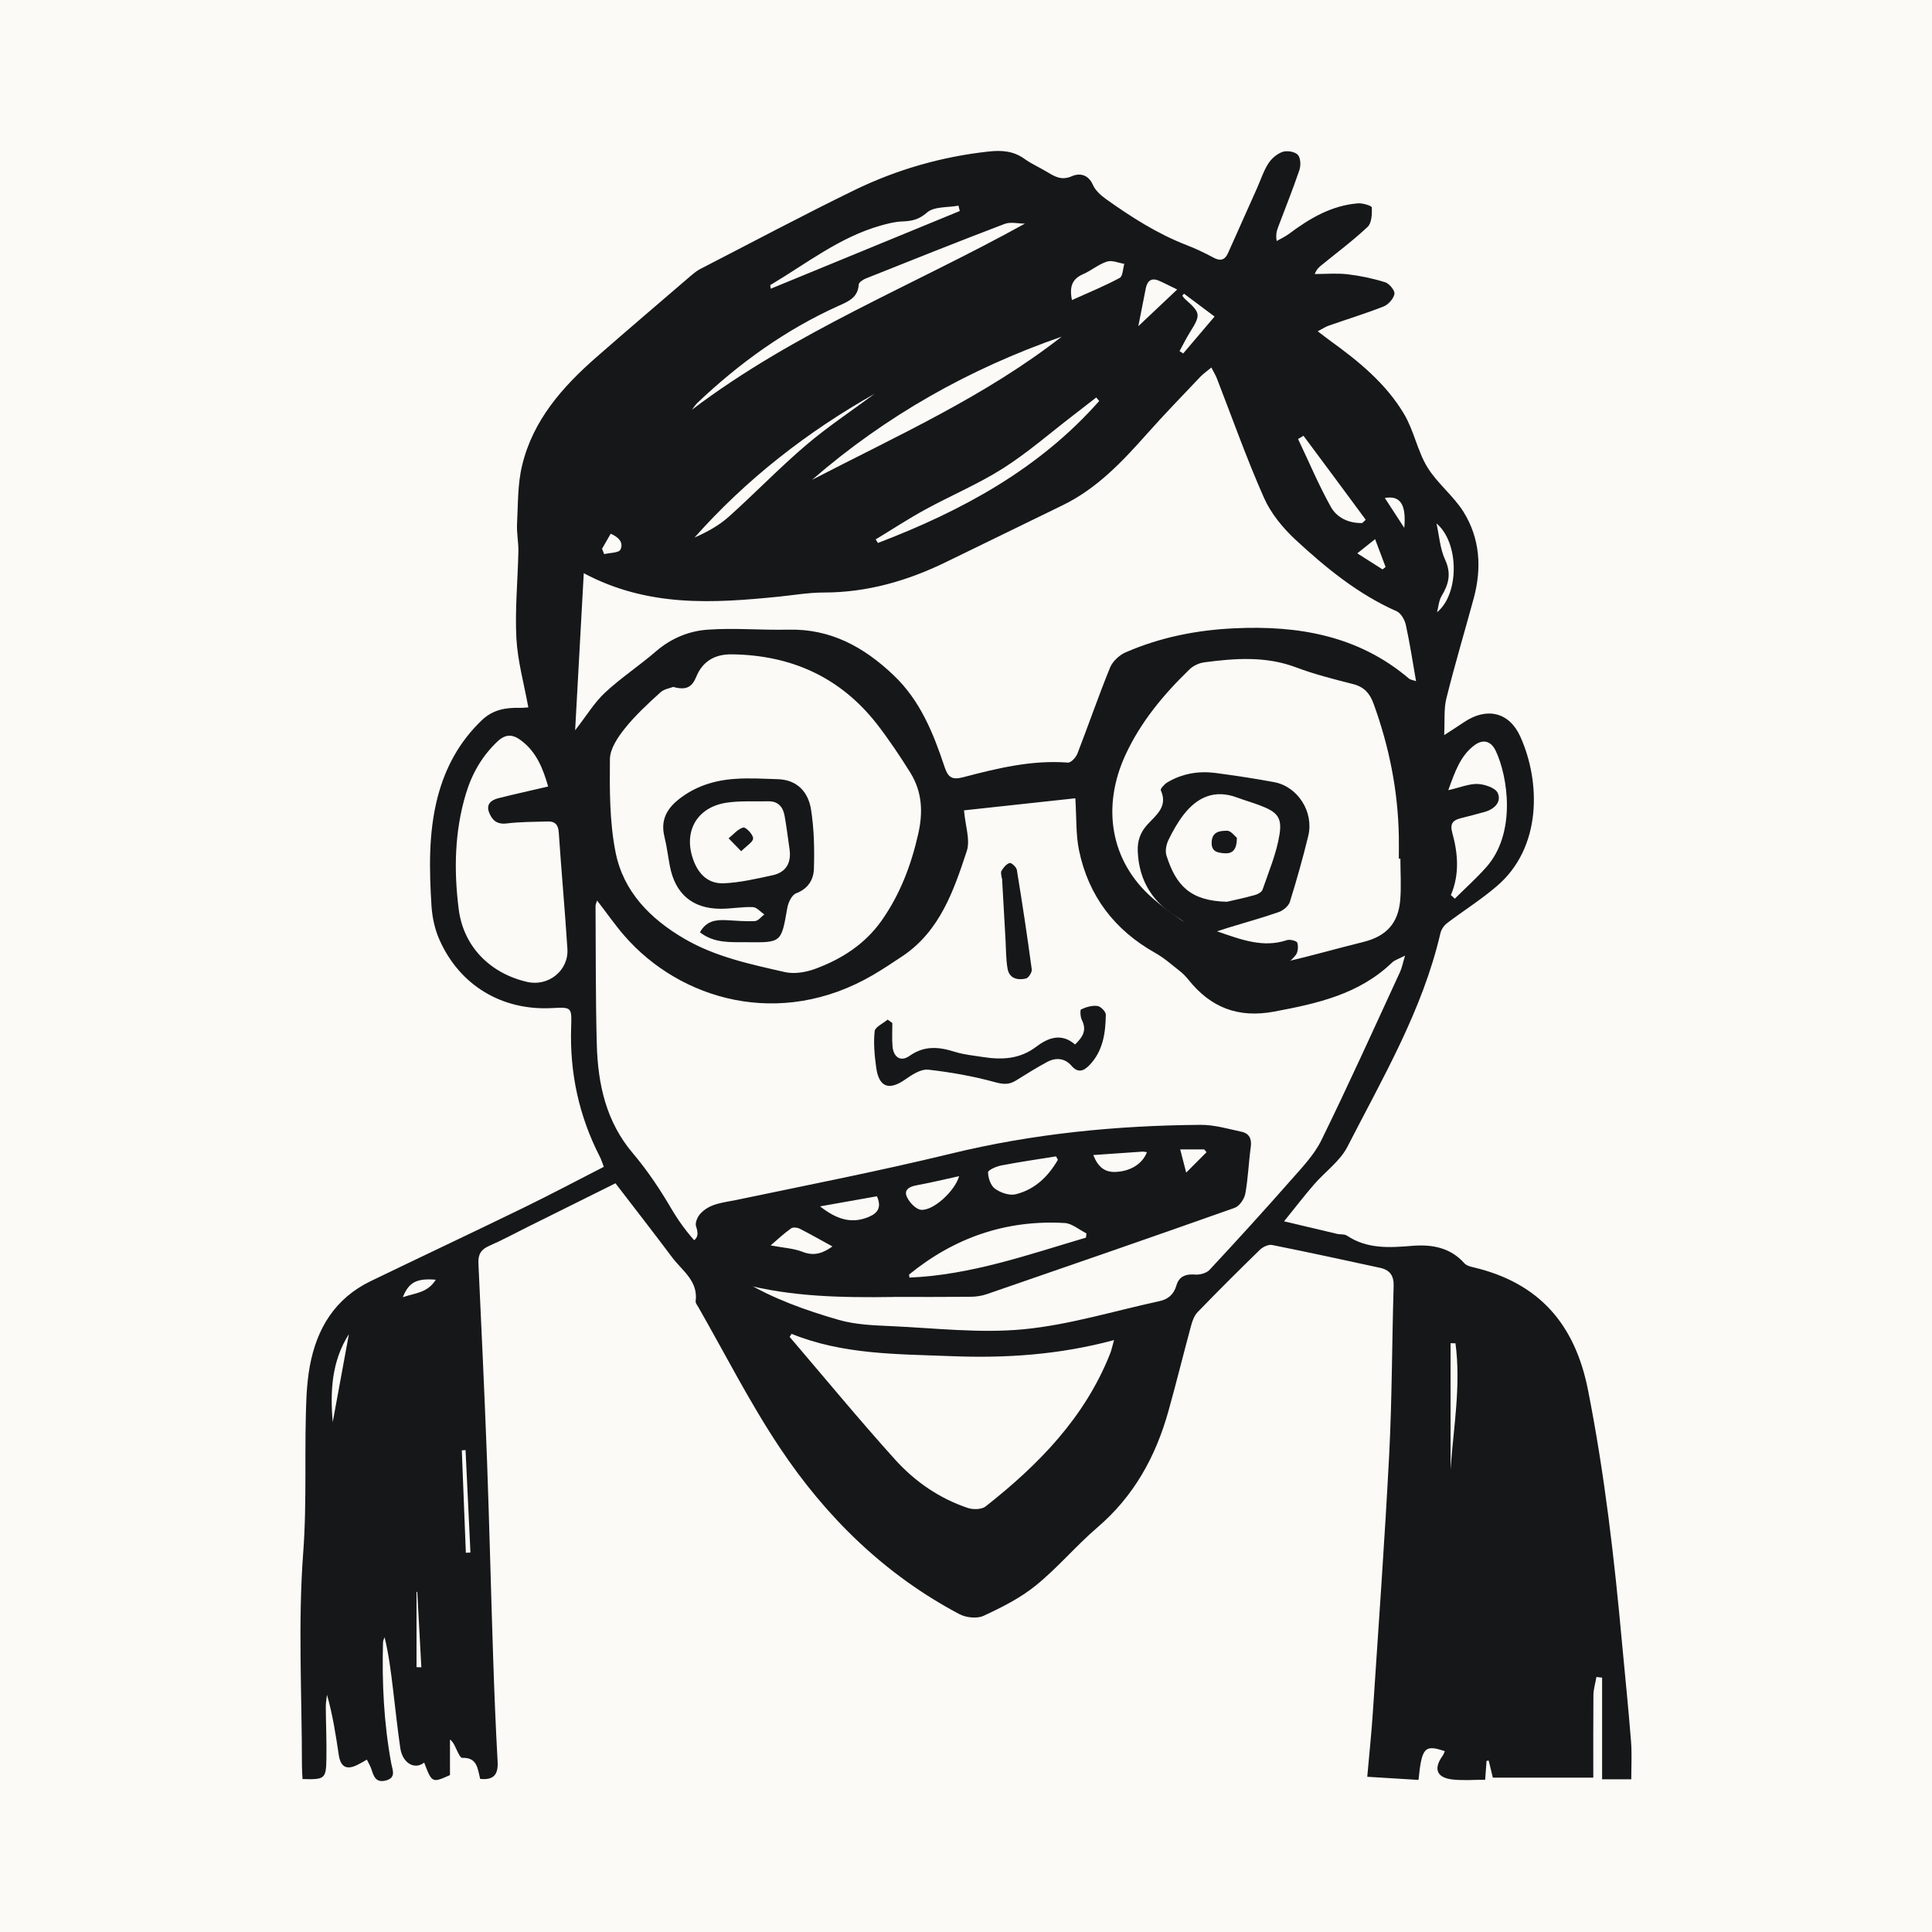
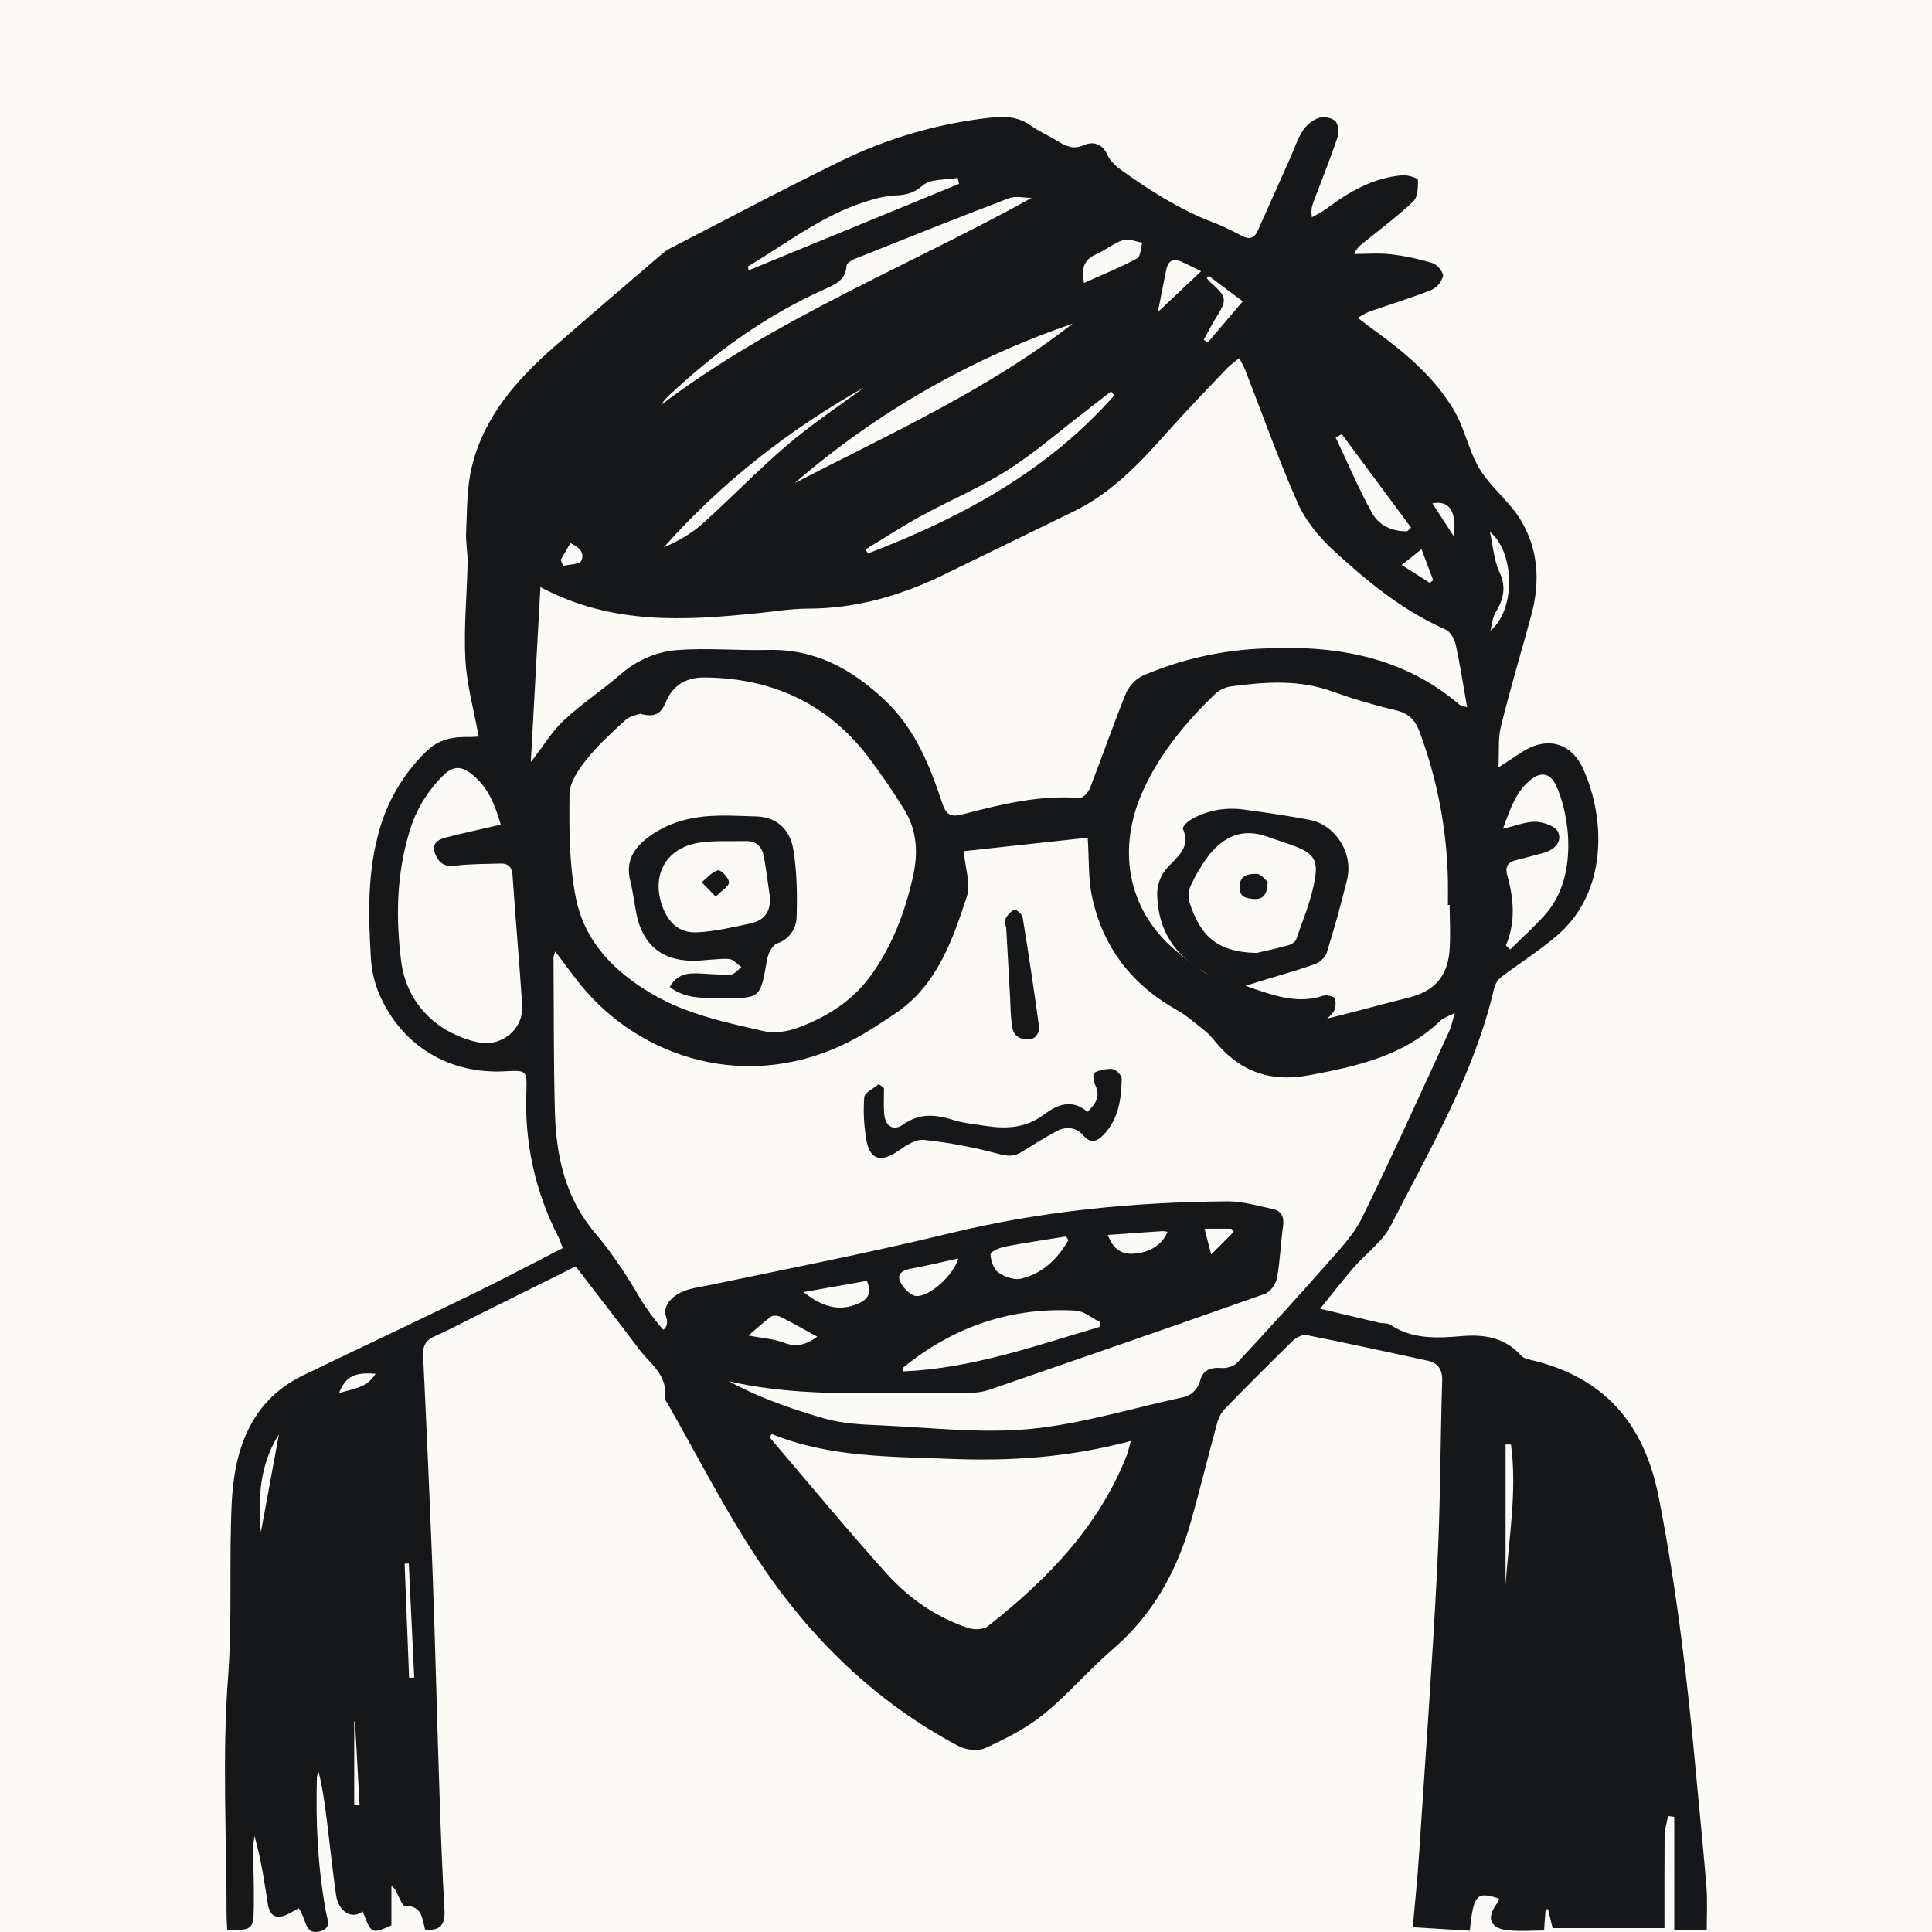
<svg xmlns="http://www.w3.org/2000/svg" viewBox="0 0 32 32">
-   <path fill="#FBFAF7" d="M0 0h32v32H0z" />
-   <g fill="#161718">
-     <path d="M21.827 5.488c.081.061.139.108.2.152.474.341.928.711 1.229 1.218.162.272.22.607.384.878.164.269.432.474.599.74.275.441.306.932.171 1.432-.15.552-.315 1.102-.453 1.658-.044.174-.025.363-.037.61.146-.095.238-.153.328-.214.374-.253.748-.171.933.238.336.744.363 1.838-.391 2.479-.259.222-.55.405-.822.611-.05.039-.096.104-.11.166-.295 1.273-.953 2.391-1.54 3.537-.122.239-.37.414-.553.625-.159.183-.306.375-.497.611.327.078.601.143.875.207.056.014.124.001.168.031.335.223.704.199 1.08.168.325-.026.63.026.864.289.035.039.1.056.155.068 1.082.257 1.676.939 1.892 2.029.276 1.396.438 2.804.566 4.217.05.535.105 1.07.147 1.606.016.203.004.41.004.627h-.483v-1.684a3 3 0 0 0-.094-.011c-.017.099-.048.198-.05.297-.004.444-.002.887-.002 1.37h-1.664c-.02-.08-.044-.181-.068-.282-.013.001-.025.003-.036.004-.008.097-.015.193-.023.313-.178 0-.357.015-.531-.003-.272-.027-.331-.176-.173-.395.015-.021.024-.049.036-.075-.335-.113-.382-.063-.436.476-.271-.016-.543-.033-.849-.052.032-.365.069-.711.092-1.058.094-1.43.198-2.86.272-4.293.047-.922.045-1.848.073-2.773.007-.176-.063-.271-.225-.306-.596-.129-1.191-.259-1.788-.378-.06-.012-.152.031-.201.078-.348.339-.693.683-1.032 1.033-.056.058-.088.146-.109.226-.128.471-.243.943-.375 1.413-.21.754-.572 1.412-1.18 1.931-.353.303-.655.666-1.016.958-.256.208-.564.363-.866.503-.107.05-.288.031-.399-.027-1.239-.655-2.214-1.611-2.981-2.765-.495-.743-.901-1.546-1.345-2.322-.018-.031-.048-.067-.044-.097.045-.337-.224-.505-.389-.726-.304-.406-.617-.807-.939-1.227-.476.236-.964.478-1.449.72-.213.106-.421.219-.637.314-.138.059-.191.14-.184.291.051 1.081.101 2.162.142 3.244.04 1.103.066 2.206.103 3.31.019.565.041 1.131.073 1.697.012.21-.057.313-.289.289-.041-.158-.043-.36-.298-.348-.028.001-.067-.082-.09-.131-.03-.058-.049-.124-.112-.174v.59c-.295.133-.3.13-.427-.207-.158.125-.359.01-.396-.24-.047-.326-.082-.654-.121-.981-.034-.283-.069-.567-.139-.855-.01.028-.025.055-.026.082-.019.675.014 1.346.137 2.012.02.105.085.233-.091.279-.173.044-.202-.08-.242-.198-.017-.046-.042-.088-.071-.148-.056.031-.101.059-.15.083-.182.094-.284.043-.315-.155-.05-.332-.1-.665-.196-1.002-.008.068-.021.136-.02.204.002.287.016.574.01.861-.005.328-.028.341-.395.331-.004-.074-.01-.148-.01-.223 0-1.176-.067-2.357.021-3.526.066-.877.013-1.747.056-2.619.009-.157.025-.314.053-.469.115-.627.418-1.125 1.01-1.411.841-.406 1.688-.805 2.53-1.215.443-.216.88-.447 1.33-.678-.027-.07-.043-.123-.068-.171-.344-.672-.498-1.386-.473-2.139.011-.336.01-.336-.317-.319-.825.045-1.528-.373-1.864-1.131-.077-.172-.119-.369-.132-.557-.037-.602-.052-1.205.099-1.797.128-.496.362-.929.739-1.287.187-.176.398-.206.631-.201.049.001.097-.005.135-.007-.071-.389-.177-.765-.198-1.145-.025-.476.023-.958.033-1.437.003-.152-.03-.307-.022-.459.017-.325.008-.659.085-.972.179-.74.662-1.291 1.22-1.78.523-.458 1.053-.909 1.58-1.362.043-.036.089-.074.139-.101.853-.439 1.701-.891 2.564-1.312.7-.34 1.443-.554 2.22-.639.215-.024.409-.012.593.119.121.087.261.147.39.226.124.075.232.135.395.065.128-.057.275-.035.353.144.04.091.129.171.214.232.419.299.851.575 1.335.763.153.059.302.13.447.208.115.062.189.04.241-.075.161-.359.32-.718.481-1.077.061-.137.107-.283.188-.409.053-.082.145-.16.236-.191.073-.024.2-.004.25.048.048.05.053.175.028.251-.108.319-.234.631-.353.947-.024.064-.042.13-.024.231.068-.039.141-.072.203-.118.342-.257.706-.471 1.143-.506.078-.007.229.041.23.068.004.108-.002.257-.069.321-.24.226-.506.424-.761.632-.042.034-.083.067-.116.15.182 0 .365-.017.545.004.211.025.421.069.624.133.067.022.161.136.151.193-.014.079-.101.176-.179.207-.299.118-.608.212-.912.319-.051.017-.097.05-.178.091zM9.889 14.916c-.015.049-.025.068-.025.087.005.767 0 1.535.021 2.302.019.655.153 1.275.6 1.8.239.283.449.597.636.917.626 1.067 1.658 1.518 2.769 1.839.278.08.58.091.872.104.731.033 1.469.121 2.191.052.757-.073 1.499-.303 2.247-.465.143-.03.24-.108.284-.257.044-.158.159-.197.318-.184.077.005.183-.025.233-.079.454-.488.903-.981 1.343-1.481.185-.21.387-.42.508-.665.451-.92.872-1.853 1.301-2.783.032-.067.045-.142.085-.275-.111.057-.174.075-.214.114-.546.526-1.238.679-1.952.813-.598.112-1.052-.066-1.421-.527a.87.87 0 0 0-.152-.151c-.129-.101-.254-.213-.396-.292-.677-.38-1.108-.944-1.265-1.701-.054-.26-.04-.534-.061-.862-.623.067-1.244.135-1.844.2.022.258.106.49.046.674-.217.657-.444 1.322-1.061 1.738-.161.107-.322.215-.489.313-1.547.905-3.2.412-4.122-.649-.155-.178-.288-.372-.451-.582zm-.22-5.423c-.048.881-.093 1.715-.143 2.603.193-.247.319-.46.493-.622.266-.248.574-.45.85-.689.25-.215.545-.335.857-.356.44-.031.885.01 1.329 0 .701-.017 1.251.285 1.744.753.446.423.66.964.847 1.523.056.167.119.218.305.169.567-.149 1.139-.289 1.737-.243.05.004.133-.085.157-.148.184-.474.349-.955.541-1.426.043-.104.154-.207.258-.252.571-.249 1.176-.369 1.795-.398 1.059-.051 2.059.118 2.9.834.022.019.058.021.115.041-.057-.33-.104-.634-.169-.933-.019-.083-.08-.192-.151-.224-.64-.283-1.173-.72-1.677-1.186-.209-.195-.408-.436-.522-.695-.287-.647-.523-1.316-.78-1.977-.022-.056-.055-.108-.091-.18-.077.064-.136.105-.184.155-.296.313-.595.62-.881.942-.411.463-.832.91-1.401 1.186-.645.313-1.288.628-1.932.941-.639.311-1.305.503-2.023.503-.249 0-.499.044-.749.069-1.083.109-2.162.177-3.225-.389zm1.484 1.884c-.048.02-.152.033-.216.092-.206.188-.415.379-.588.597-.117.146-.245.336-.247.508-.005.513-.006 1.038.093 1.538.127.652.572 1.105 1.141 1.437.518.302 1.095.422 1.665.552.158.036.35.002.505-.055.436-.162.818-.406 1.095-.796.306-.435.49-.917.607-1.435.083-.362.066-.699-.128-1.014-.174-.279-.358-.554-.559-.813-.607-.774-1.416-1.136-2.393-1.15-.285-.006-.49.113-.595.37-.066.16-.155.234-.379.17zm12.042 2.845h-.026c0-.122.002-.244 0-.366-.013-.758-.16-1.492-.42-2.205-.061-.167-.155-.273-.336-.32-.319-.081-.64-.162-.948-.278-.5-.188-1.007-.15-1.517-.083-.086.011-.183.056-.245.116-.43.416-.81.871-1.063 1.42-.393.855-.255 1.756.453 2.373.415.363.913.633 1.383.931.246.154.531.186.812.122.432-.1.859-.223 1.289-.329.378-.093.581-.303.615-.693.019-.228.003-.458.003-.687zm-10.084 7.87c-.011.017-.021.034-.032.051.58.679 1.149 1.369 1.747 2.033.328.363.733.643 1.205.801.087.029.228.026.293-.025.877-.69 1.644-1.472 2.064-2.534.022-.055.033-.113.064-.222-.916.246-1.8.302-2.7.266-.894-.035-1.789-.024-2.64-.369zm-4.032-9.066c-.083-.286-.188-.569-.452-.765-.136-.101-.251-.105-.382.015-.258.242-.427.536-.528.87-.189.628-.201 1.274-.119 1.916.08.62.523 1.062 1.135 1.202.351.08.688-.189.665-.548-.041-.643-.1-1.285-.143-1.927-.008-.129-.062-.186-.182-.183-.226.007-.457.005-.681.033-.165.02-.245-.059-.293-.187-.05-.136.041-.202.155-.231.268-.068.537-.126.826-.194zm7.898-9.322c-.113 0-.239-.033-.338.005-.768.292-1.533.598-2.297.903-.047.019-.117.064-.119.101-.012.215-.17.279-.33.351-.878.395-1.647.949-2.343 1.61-.035.034-.06.075-.09.113 1.697-1.288 3.668-2.06 5.516-3.083zm7.055 11.122c.021.019.043.039.064.059.173-.172.356-.336.518-.518.508-.567.36-1.512.159-1.933-.079-.164-.21-.196-.354-.089-.232.176-.319.435-.431.743.202-.046.348-.109.49-.103.116.006.293.065.33.151.064.147-.055.265-.214.311-.13.036-.262.071-.394.104-.131.032-.189.087-.146.241.095.343.123.691-.023 1.034zM13.451 7.947c1.414-.732 2.871-1.385 4.134-2.371-1.529.531-2.914 1.311-4.134 2.371m4.754-1.306-.047-.058c-.127.099-.255.197-.382.296-.386.296-.753.618-1.162.878s-.863.449-1.291.684c-.279.152-.546.328-.819.493.012.019.025.039.038.059 1.384-.53 2.666-1.22 3.664-2.351zm-2.308-3.146c-.007-.029-.015-.058-.022-.089-.177.034-.404.011-.52.114-.137.119-.254.142-.41.148-.121.004-.241.035-.358.068-.682.193-1.232.631-1.827.985-.005.002.002.023.006.061 1.049-.431 2.09-.859 3.131-1.287m-1.41 3.027c-1.121.633-2.124 1.414-2.983 2.381.207-.09.406-.2.569-.346.431-.386.834-.806 1.274-1.181.361-.308.759-.571 1.14-.854m8.076 2.141c.02-.018.039-.036.058-.054-.342-.465-.687-.928-1.031-1.391-.03.017-.06.035-.09.053.179.376.34.76.542 1.123.102.184.301.275.521.269M17.755 4.97c.279-.126.542-.233.791-.367.052-.028.052-.153.076-.233-.097-.015-.203-.064-.285-.038-.141.045-.26.149-.398.209-.172.076-.232.195-.184.429m6.271 19.367c.048-.696.175-1.39.081-2.088-.027 0-.055-.001-.081-.001zm-.233-15.666c.045.201.058.416.142.598.106.228.061.406-.057.601-.047.078-.052.18-.076.271.374-.307.366-1.157-.008-1.47zm-4.295-3.876c-.154-.075-.229-.114-.306-.147-.125-.052-.19.007-.214.127-.04.196-.078.395-.124.628.21-.198.405-.383.644-.608M5.511 23.555c.09-.486.179-.972.268-1.458-.287.451-.312.951-.268 1.458M19.612 4.864l-.03.033c.016.02.029.041.048.058.258.229.261.258.08.547-.063.102-.116.209-.173.314.021.012.041.025.061.038.168-.198.334-.394.519-.611-.185-.137-.345-.258-.505-.378zM7.716 25.719c.025-.001.05-.003.076-.004l-.081-1.697c-.02.001-.041.003-.062.004.022.565.045 1.131.067 1.697M22.899 9.431a.6.6 0 0 1 .051-.04c-.055-.146-.11-.293-.174-.461-.113.091-.193.154-.295.235.157.101.287.183.418.266M6.898 27.613l.081.003c-.023-.416-.045-.833-.068-1.249h-.012v1.246zm.32-6.417c-.319-.026-.447.042-.546.29.202-.071.408-.068.546-.29M23.259 8.743c.036-.39-.067-.54-.322-.495.103.159.201.309.322.495m-13.287.346.035.089c.092-.023.241-.019.269-.074.058-.12-.034-.21-.161-.264-.053.091-.098.17-.143.249" />
-     <path d="M5.746 22.399c-.085.467-.171.932-.257 1.399m9.314-2.316c-.844.012-1.691 0-2.516-.219-.173-.046-.327-.16-.493-.236-.109-.05-.23-.076-.337-.129-.068-.034-.137-.092-.168-.157-.013-.028.058-.131.11-.148.151-.054.183-.13.13-.281-.019-.054.02-.151.064-.201.156-.179.383-.19.599-.235 1.19-.249 2.383-.482 3.563-.769 1.359-.331 2.736-.465 4.127-.476.228-.002.458.066.684.115.124.027.169.116.151.249-.036.258-.044.522-.091.777-.017.089-.098.206-.177.234-1.366.484-2.735.957-4.104 1.429-.089.031-.189.044-.284.044-.419.004-.838.002-1.258.002zm3.184-.984c.002-.023.005-.046.008-.069-.12-.06-.238-.165-.361-.172-.968-.056-1.825.241-2.575.852-.003.002.001.012.004.052 1.018-.043 1.965-.379 2.924-.662zm-.465-1.288c-.011-.019-.02-.038-.031-.057-.301.049-.605.092-.904.15-.083.015-.222.076-.222.115.002.095.045.222.117.272.091.066.238.116.34.091.319-.078.54-.295.7-.571m-1.636.271c-.246.054-.476.109-.709.152-.121.023-.212.077-.153.198.044.089.146.199.231.207.201.02.561-.309.631-.557m-2.302.501c.273.215.523.296.814.17.152-.066.202-.166.127-.338-.303.054-.601.107-.941.167zm-.82.646c.211.04.381.048.531.107.202.079.35.011.493-.09-.181-.099-.36-.201-.542-.294-.04-.02-.111-.028-.143-.005-.11.077-.209.17-.339.282m5.344-1.497c.079.197.185.286.37.28.242-.011.441-.128.519-.327-.028-.003-.054-.012-.08-.009-.259.017-.519.035-.809.056m1.44-.093c.033.128.059.23.099.384.134-.134.235-.236.337-.338-.013-.016-.026-.03-.038-.046zm-4.768-2.094c0 .129-.008.258.003.386.015.181.135.262.28.16.249-.177.49-.151.754-.068.15.047.309.061.466.086.312.048.607.036.879-.17.192-.145.413-.238.644-.038.126-.121.199-.233.114-.403-.026-.052-.033-.17-.013-.179.083-.038.183-.068.27-.056.055.007.14.096.139.145-.005.305-.047.605-.274.838-.092.093-.186.134-.294.008-.116-.133-.266-.14-.413-.059-.175.095-.344.201-.513.306-.113.069-.208.06-.342.024-.361-.099-.734-.165-1.106-.207-.116-.013-.26.078-.367.153-.279.2-.45.144-.495-.193-.027-.196-.046-.399-.025-.596.007-.071.14-.129.215-.193.027.018.053.038.078.057zm1.812-2.398c-.003-.041-.022-.093-.004-.122.032-.054.08-.114.135-.13.026-.009.112.067.119.113.09.549.173 1.097.247 1.648.007.048-.053.144-.097.153-.134.03-.273.002-.303-.161-.028-.154-.025-.315-.034-.473-.02-.343-.039-.686-.058-1.029h-.005zm-4.999.896c.107-.193.268-.209.438-.201.159.008.317.023.473.015.054-.003.104-.071.155-.11-.062-.042-.123-.118-.187-.121-.177-.008-.355.027-.533.027-.469 0-.756-.246-.844-.708-.031-.163-.051-.327-.09-.487-.064-.26.029-.45.23-.612.274-.22.593-.32.933-.344.239-.018.481-.002.721.005.319.012.499.216.544.501.051.321.058.654.048.981-.005.178-.093.332-.295.408-.07.026-.131.153-.146.243-.1.573-.095.574-.667.567-.265-.003-.537.024-.78-.164m1.485-1.371c-.026-.184-.049-.367-.081-.55-.025-.15-.104-.253-.273-.249-.232.005-.468-.011-.696.024-.492.078-.71.482-.547.94.089.25.254.405.51.394.269-.012.536-.075.801-.132.224-.048.316-.199.286-.428zm7.078 1.354c.414.143.767.277 1.158.147.05-.017.162.011.173.042.02.06.012.157-.026.205-.137.173-.338.272-.545.236-.369-.064-.735-.162-1.089-.284-.083-.028-.148-.21-.155-.326-.008-.124-.05-.178-.146-.235-.421-.247-.66-.607-.681-1.106-.008-.175.04-.314.159-.446.142-.156.346-.299.222-.569-.01-.023.06-.101.107-.129.245-.147.515-.193.795-.158.326.044.653.092.977.153.391.073.66.495.564.89-.089.367-.192.73-.304 1.091-.022.07-.108.142-.18.169-.272.095-.55.172-.826.256-.051.016-.101.033-.203.065zm.166-.489c.102-.024.283-.061.461-.111.049-.012.115-.049.129-.09.104-.303.232-.603.281-.915.046-.29-.047-.376-.332-.483-.122-.046-.248-.082-.37-.127-.371-.139-.659-.009-.887.284-.099.129-.181.274-.252.422-.036.075-.056.181-.031.257.158.494.394.749 1.001.763" />
-     <path d="M12.277 14.099c-.09-.092-.149-.153-.209-.214.08-.063.153-.155.243-.179.04-.01.162.114.163.179.002.06-.107.123-.197.214m8.21-.223c-.001.203-.076.267-.208.257-.109-.01-.217-.023-.21-.184.006-.181.147-.189.256-.189.064-.001.128.091.161.116z" />
+   <path fill="#FBFAF7" fill-rule="nonzero" d="M0 0h32v32H0z" />
+   <g fill="#161718" fill-rule="nonzero">
+     <path d="M22.488 5.264c.09.068.155.12.223.169.528.38 1.033.792 1.368 1.356.181.303.245.676.428.978.182.299.481.528.667.824.306.491.34 1.038.19 1.594-.167.615-.351 1.227-.504 1.846-.049.194-.028.405-.041.68.162-.106.265-.171.365-.239.416-.281.833-.19 1.039.265.374.829.404 2.047-.436 2.761-.288.247-.612.451-.915.68a.35.35 0 0 0-.123.185c-.328 1.417-1.061 2.662-1.714 3.938-.136.266-.412.461-.616.696-.177.204-.341.417-.553.68l.974.231c.062.015.138.001.187.034.373.248.784.222 1.203.187.361-.029.701.029.962.322.038.043.111.062.172.076 1.205.286 1.866 1.045 2.107 2.259.307 1.554.487 3.122.63 4.695.056.596.117 1.192.164 1.788.017.227.004.457.004.699h-.538v-1.875l-.104-.013c-.019.111-.054.221-.056.331-.004.494-.002.988-.002 1.525h-1.853l-.076-.314-.04.005c-.009.108-.017.215-.025.348-.199 0-.398.017-.592-.003-.303-.03-.368-.196-.192-.44.016-.023.026-.054.04-.083-.373-.126-.426-.07-.486.53l-.945-.058c.036-.407.077-.792.102-1.178.105-1.592.221-3.185.303-4.78.053-1.027.05-2.058.082-3.088.007-.196-.071-.302-.251-.34-.664-.144-1.326-.289-1.991-.421-.067-.014-.169.034-.224.086q-.581.567-1.149 1.151a.6.6 0 0 0-.121.251c-.143.525-.271 1.05-.418 1.574-.233.839-.636 1.572-1.313 2.15-.393.337-.73.741-1.132 1.066-.285.232-.628.405-.964.56-.119.056-.321.035-.444-.03-1.38-.729-2.465-1.793-3.319-3.078-.552-.828-1.004-1.722-1.498-2.586-.02-.034-.053-.074-.049-.108.05-.375-.249-.562-.433-.808-.339-.452-.687-.899-1.046-1.366-.53.262-1.073.532-1.613.801-.237.118-.469.244-.709.35-.154.066-.213.156-.205.324q.087 1.805.158 3.612c.045 1.228.073 2.456.115 3.686.021.629.045 1.259.081 1.889.013.234-.064.349-.322.322-.045-.176-.048-.401-.332-.388-.031.001-.074-.091-.1-.146-.033-.064-.054-.138-.125-.193v.657c-.328.148-.334.144-.475-.231-.176.139-.4.011-.441-.267-.052-.363-.091-.728-.135-1.092-.038-.315-.076-.632-.154-.952-.012.031-.028.061-.029.091-.022.752.015 1.499.152 2.24.022.117.095.26-.101.311-.193.049-.225-.089-.27-.221-.019-.051-.046-.098-.079-.164-.062.034-.112.065-.167.092q-.301.158-.35-.173c-.056-.369-.112-.74-.219-1.115-.009.076-.023.151-.022.227.002.32.018.639.011.959-.005.365-.031.379-.44.368-.004-.082-.011-.165-.011-.248 0-1.31-.074-2.625.024-3.926.073-.977.014-1.945.062-2.916q.014-.263.059-.522c.128-.699.465-1.253 1.125-1.572.936-.452 1.879-.896 2.817-1.352.493-.241.979-.498 1.481-.755-.031-.078-.048-.137-.076-.191a4.8 4.8 0 0 1-.527-2.381c.012-.374.011-.374-.353-.356-.918.051-1.701-.415-2.075-1.259a1.8 1.8 0 0 1-.147-.62c-.041-.67-.058-1.342.11-2.001a2.93 2.93 0 0 1 .823-1.433c.208-.196.443-.229.702-.224.055.001.108-.005.151-.007-.079-.434-.197-.852-.221-1.275-.028-.53.026-1.067.037-1.6.003-.17-.033-.342-.025-.511.019-.362.009-.734.095-1.083.199-.824.737-1.437 1.359-1.982.582-.51 1.172-1.012 1.759-1.516.048-.04.099-.083.155-.113.949-.488 1.894-.992 2.854-1.46a7.5 7.5 0 0 1 2.472-.712c.24-.027.456-.013.661.133.134.096.29.163.434.251.138.084.258.151.44.073.142-.064.306-.039.393.16.044.101.143.19.238.258.466.333.947.64 1.486.85.171.065.337.145.498.231.128.069.21.045.268-.083l.536-1.199c.068-.153.119-.315.209-.456a.55.55 0 0 1 .263-.212c.081-.027.223-.005.278.053.054.056.059.195.032.28-.121.355-.261.702-.393 1.054-.027.071-.047.145-.027.257.076-.043.157-.08.226-.131.381-.286.786-.525 1.273-.564.086-.007.255.046.256.076.004.12-.003.286-.077.358-.267.251-.564.472-.848.703-.046.038-.092.075-.129.167.203 0 .407-.019.607.005q.354.042.695.148c.075.024.179.151.168.215a.36.36 0 0 1-.199.23c-.333.132-.677.236-1.016.355-.057.019-.108.056-.198.102zM9.196 15.761c-.017.055-.028.076-.028.097.006.854 0 1.709.023 2.563.021.73.171 1.42.668 2.005.267.315.5.664.709 1.021.697 1.188 1.846 1.69 3.083 2.047.309.089.645.102.971.116.814.037 1.635.135 2.439.058.843-.081 1.669-.337 2.502-.518a.38.38 0 0 0 .316-.286c.049-.176.177-.219.354-.205.086.006.204-.028.26-.088a81 81 0 0 0 1.495-1.649c.206-.234.431-.467.566-.74.502-1.025.971-2.063 1.448-3.099.036-.074.05-.158.095-.306-.124.063-.194.083-.238.127-.608.586-1.379.756-2.174.905-.666.125-1.171-.073-1.582-.587a1 1 0 0 0-.169-.168c-.144-.112-.283-.237-.441-.325-.754-.423-1.234-1.051-1.409-1.894-.06-.289-.044-.595-.068-.96l-2.053.223c.025.287.118.546.052.75-.242.732-.495 1.472-1.182 1.936-.179.119-.358.239-.544.348-1.723 1.008-3.563.459-4.59-.723-.173-.198-.321-.414-.502-.648zm-.245-6.038-.159 2.899c.215-.275.355-.513.549-.693.296-.276.639-.501.946-.767.278-.24.607-.373.954-.397.49-.034.986.012 1.48 0 .78-.019 1.393.318 1.942.839.496.471.735 1.073.943 1.696.062.186.132.242.339.188.632-.166 1.269-.322 1.935-.271.055.005.148-.094.174-.165.205-.527.389-1.063.603-1.587a.6.6 0 0 1 .287-.281 5.6 5.6 0 0 1 1.999-.443c1.179-.057 2.292.131 3.229.929.024.021.064.023.128.045-.064-.367-.116-.706-.189-1.039-.021-.092-.089-.213-.168-.249-.712-.315-1.306-.802-1.867-1.321-.233-.217-.454-.485-.581-.773-.32-.721-.582-1.466-.869-2.202-.024-.062-.061-.12-.101-.2-.086.071-.151.117-.205.172-.329.349-.662.691-.981 1.049-.457.516-.926 1.014-1.56 1.321q-1.076.523-2.151 1.048c-.711.346-1.453.56-2.252.56-.278 0-.556.049-.834.076-1.206.122-2.408.198-3.591-.433zm1.652 2.098c-.053.022-.169.037-.24.102-.23.21-.462.422-.655.665-.13.163-.273.374-.275.566-.006.571-.007 1.156.104 1.712.141.726.636 1.231 1.27 1.6.577.337 1.219.47 1.854.615.176.04.39.002.562-.061.486-.181.911-.452 1.219-.887.341-.484.546-1.021.676-1.597.093-.404.074-.779-.142-1.129a11 11 0 0 0-.623-.906c-.676-.862-1.576-1.265-2.664-1.28-.318-.007-.546.126-.663.412-.073.178-.172.26-.422.189zm13.408 3.168h-.029c0-.136.003-.272 0-.408a7.5 7.5 0 0 0-.467-2.455c-.068-.186-.173-.304-.374-.356a10 10 0 0 1-1.056-.31c-.557-.209-1.121-.167-1.689-.092a.5.5 0 0 0-.273.129c-.479.463-.902.97-1.183 1.581-.438.952-.284 1.955.504 2.642.462.404 1.017.705 1.54 1.037.274.171.591.207.904.136.481-.112.956-.249 1.435-.367.421-.103.647-.337.685-.771.021-.254.003-.51.003-.765zm-11.228 8.763-.035.056c.645.756 1.279 1.525 1.945 2.264.365.404.816.716 1.342.892.096.032.253.029.326-.028.976-.768 1.83-1.639 2.298-2.821.024-.062.037-.126.071-.248-1.02.274-2.004.337-3.006.296-.996-.038-1.992-.026-2.94-.41zM8.294 13.657c-.093-.318-.209-.634-.503-.852-.152-.112-.28-.117-.426.017a2.16 2.16 0 0 0-.588.969c-.21.699-.223 1.418-.132 2.133.089.69.582 1.182 1.264 1.338.39.089.766-.21.74-.61-.046-.716-.111-1.431-.159-2.145-.009-.144-.069-.208-.203-.204-.251.008-.509.005-.758.037-.184.022-.273-.066-.326-.209-.056-.151.045-.225.172-.257.299-.076.598-.14.92-.216zm8.794-10.379c-.126 0-.266-.037-.376.005-.856.325-1.707.666-2.558 1.006-.052.021-.13.071-.133.112-.013.239-.189.311-.367.391-.978.44-1.834 1.056-2.609 1.792-.039.038-.067.084-.1.126 1.89-1.434 4.084-2.293 6.142-3.432zm7.855 12.383.071.066c.193-.192.397-.374.577-.577.566-.631.401-1.683.177-2.152-.088-.183-.234-.218-.394-.099-.258.196-.355.484-.48.827.225-.051.388-.121.546-.115.129.007.326.073.367.169.072.163-.061.295-.238.346q-.218.06-.439.116c-.146.035-.21.096-.162.268.106.382.137.769-.026 1.151zM13.162 8.002c1.574-.815 3.197-1.542 4.603-2.64a13.9 13.9 0 0 0-4.603 2.64m5.293-1.454-.052-.065q-.213.164-.425.33c-.43.329-.839.688-1.294.977s-.961.5-1.438.762c-.31.169-.608.365-.912.549l.043.066c1.541-.591 2.968-1.359 4.079-2.618zm-2.57-3.503-.024-.099c-.197.038-.45.012-.579.127-.153.132-.283.158-.457.164a1.7 1.7 0 0 0-.398.076c-.76.215-1.372.703-2.035 1.097-.005.002.003.025.007.068zm-1.57 3.37c-1.248.705-2.365 1.575-3.321 2.651.23-.1.452-.222.634-.385.479-.43.928-.897 1.418-1.315.402-.343.845-.636 1.269-.951m8.993 2.384.064-.06q-.573-.776-1.148-1.549l-.1.059c.199.419.379.846.603 1.251.114.204.336.306.581.299m-5.354-4.112c.311-.14.604-.259.881-.408.058-.032.058-.171.085-.26-.109-.017-.227-.071-.318-.042-.157.05-.289.166-.443.232-.191.085-.258.218-.205.478m6.983 21.564c.053-.775.194-1.547.09-2.325l-.09-.001zm-.26-17.443c.05.224.065.463.158.666.118.254.068.452-.063.669-.053.087-.058.2-.085.302.417-.342.408-1.289-.009-1.637zm-4.782-4.316c-.172-.083-.255-.127-.341-.163-.139-.058-.211.007-.238.141-.045.218-.087.44-.138.699zM4.321 25.38l.299-1.623c-.32.502-.348 1.059-.299 1.623M20.022 4.569l-.034.037c.018.022.033.046.054.064.287.255.29.288.089.609-.07.114-.129.233-.193.35q.035.02.068.042l.578-.68c-.206-.152-.384-.287-.562-.421zM6.776 27.79l.085-.004-.09-1.89-.069.004zM23.682 9.654l.056-.044-.193-.514c-.126.102-.215.172-.329.262zM5.865 29.899l.091.003-.076-1.391h-.013v1.388zm.357-7.145c-.355-.029-.498.047-.608.323.225-.079.454-.076.608-.323M24.083 8.888c.04-.434-.075-.601-.359-.551zm-14.795.385.039.1c.103-.026.269-.022.3-.083.064-.134-.038-.234-.18-.294z" />
+     <path d="m4.583 24.093-.286 1.558m10.37-2.579c-.939.014-1.883 0-2.801-.244-.193-.051-.364-.178-.549-.262-.121-.056-.256-.085-.375-.144a.4.4 0 0 1-.187-.175c-.015-.031.064-.146.122-.165.168-.06.204-.144.145-.312-.021-.061.022-.169.071-.224.174-.2.427-.212.667-.262 1.325-.277 2.653-.537 3.967-.856 1.513-.369 3.047-.518 4.595-.53.254-.002.51.073.762.128.138.03.188.129.168.277-.04.287-.049.581-.101.865-.019.099-.109.23-.197.261-1.521.539-3.046 1.065-4.57 1.591a1 1 0 0 1-.316.049c-.467.004-.933.002-1.401.002zm3.545-1.095.009-.077c-.133-.067-.265-.184-.402-.192-1.077-.062-2.032.269-2.867.949-.003.002.001.013.005.058 1.133-.048 2.188-.422 3.255-.737zm-.517-1.434-.035-.064c-.335.055-.673.103-1.006.167-.093.017-.248.085-.248.128.003.106.051.247.131.303.101.074.265.129.378.101.355-.086.602-.328.78-.635m-1.822.301c-.274.06-.53.122-.789.17-.135.025-.236.085-.171.22.049.099.163.222.258.231.223.022.624-.345.702-.621m-2.563.558c.304.24.582.33.906.189.17-.073.225-.184.142-.376l-1.048.186zm-.913.719c.235.045.424.054.591.12.225.088.39.012.549-.101-.201-.11-.401-.223-.603-.327-.045-.022-.124-.031-.16-.006-.122.086-.232.19-.377.314m5.95-1.666c.088.219.206.318.412.311.27-.012.491-.142.578-.364-.031-.003-.06-.013-.089-.01-.288.019-.578.039-.901.063m1.604-.104.11.428.375-.377-.042-.051zm-5.309-2.331c0 .143-.009.287.003.429.017.202.15.292.312.178.277-.197.545-.168.839-.075.167.052.344.068.519.095.348.054.676.041.979-.189.214-.161.46-.265.717-.042.14-.135.222-.26.127-.449-.029-.058-.037-.189-.015-.199a.6.6 0 0 1 .301-.062c.061.007.156.106.155.161-.006.34-.053.674-.305.933-.103.104-.207.149-.328.009-.129-.148-.296-.156-.46-.066-.194.106-.383.224-.571.341-.126.077-.231.067-.38.027a8 8 0 0 0-1.232-.231c-.129-.014-.289.087-.409.171-.31.222-.501.16-.551-.215a2.8 2.8 0 0 1-.028-.664c.008-.079.156-.144.24-.215q.045.03.087.064zm2.017-2.671c-.003-.045-.024-.103-.004-.135.035-.06.089-.127.15-.145.029-.01.125.074.133.126q.15.915.275 1.835c.007.053-.059.16-.108.17-.15.033-.304.002-.338-.179-.031-.172-.028-.351-.038-.527l-.064-1.146zm-5.566.998c.119-.215.299-.233.488-.224.177.009.353.026.526.017.061-.003.116-.079.173-.122-.069-.047-.137-.132-.208-.135-.197-.009-.395.03-.594.03-.522 0-.841-.274-.939-.788-.035-.182-.057-.365-.101-.543-.071-.289.033-.501.256-.681.306-.245.661-.356 1.039-.383.266-.02.536-.002.803.005.355.014.556.241.606.558.057.358.064.728.053 1.093a.47.47 0 0 1-.328.454c-.078.029-.146.17-.163.27-.111.638-.106.64-.742.632-.295-.004-.598.026-.869-.183m1.654-1.526c-.029-.205-.055-.409-.091-.613-.027-.167-.115-.282-.304-.277-.258.006-.521-.012-.775.027-.547.087-.79.536-.609 1.046.099.279.283.451.568.439.3-.013.597-.084.892-.147.25-.053.352-.222.319-.477zm7.881 1.507c.46.159.854.309 1.289.164.056-.019.18.012.193.047.022.066.013.174-.029.228-.153.193-.377.303-.607.263a8 8 0 0 1-1.213-.317c-.092-.031-.165-.233-.172-.363-.009-.138-.056-.198-.163-.261-.469-.275-.735-.676-.758-1.232a.65.65 0 0 1 .177-.496c.158-.174.385-.333.247-.634-.011-.025.067-.112.119-.143.273-.164.574-.215.885-.176.363.049.727.102 1.088.17.436.081.735.551.628.991q-.15.613-.338 1.215c-.025.078-.121.158-.201.188-.303.106-.612.191-.919.285l-.226.072zm.184-.544c.114-.027.315-.068.514-.124.054-.013.128-.054.143-.1.116-.337.259-.671.313-1.019.051-.323-.052-.419-.369-.538-.136-.051-.277-.091-.412-.141-.414-.155-.734-.01-.988.316a2.7 2.7 0 0 0-.281.47.42.42 0 0 0-.034.286c.176.55.438.834 1.114.85" />
+     <path d="m11.855 14.852-.233-.239c.089-.07.17-.172.271-.199.044-.011.18.127.181.199.002.067-.119.137-.219.239m9.141-.249c-.001.226-.085.298-.232.287-.121-.012-.241-.026-.233-.205.006-.202.163-.211.285-.211.071-.001.142.102.179.129z" />
  </g>
</svg>
